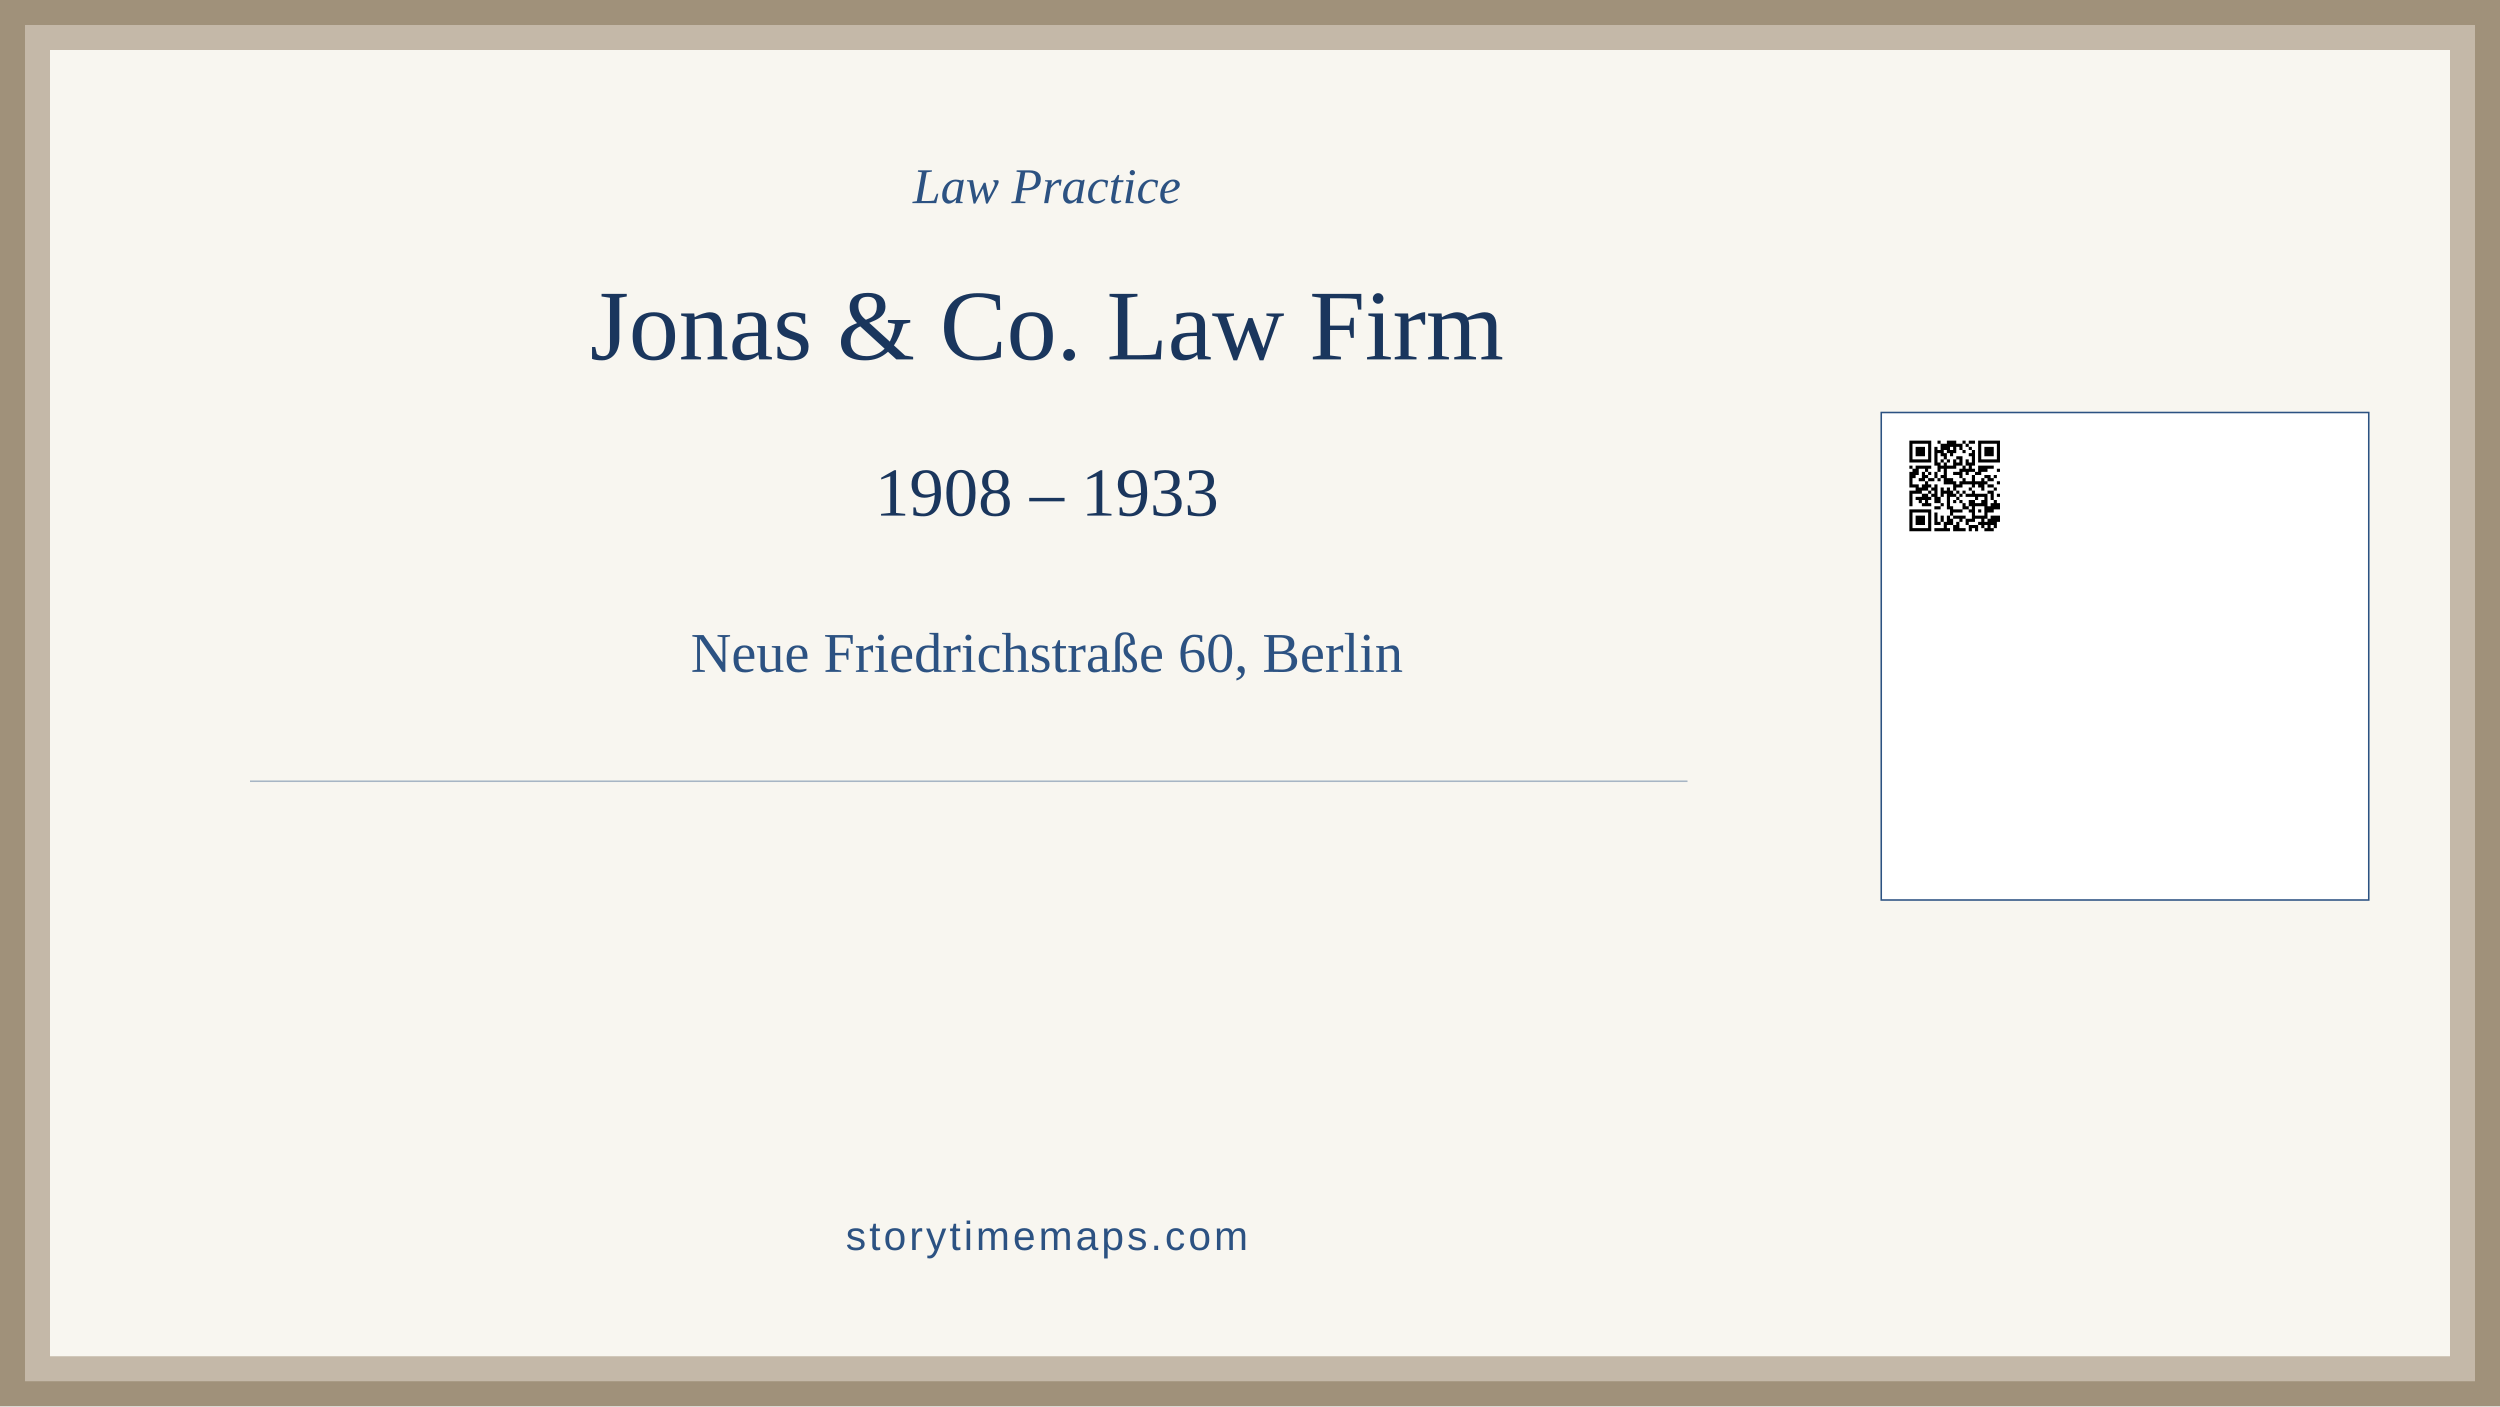
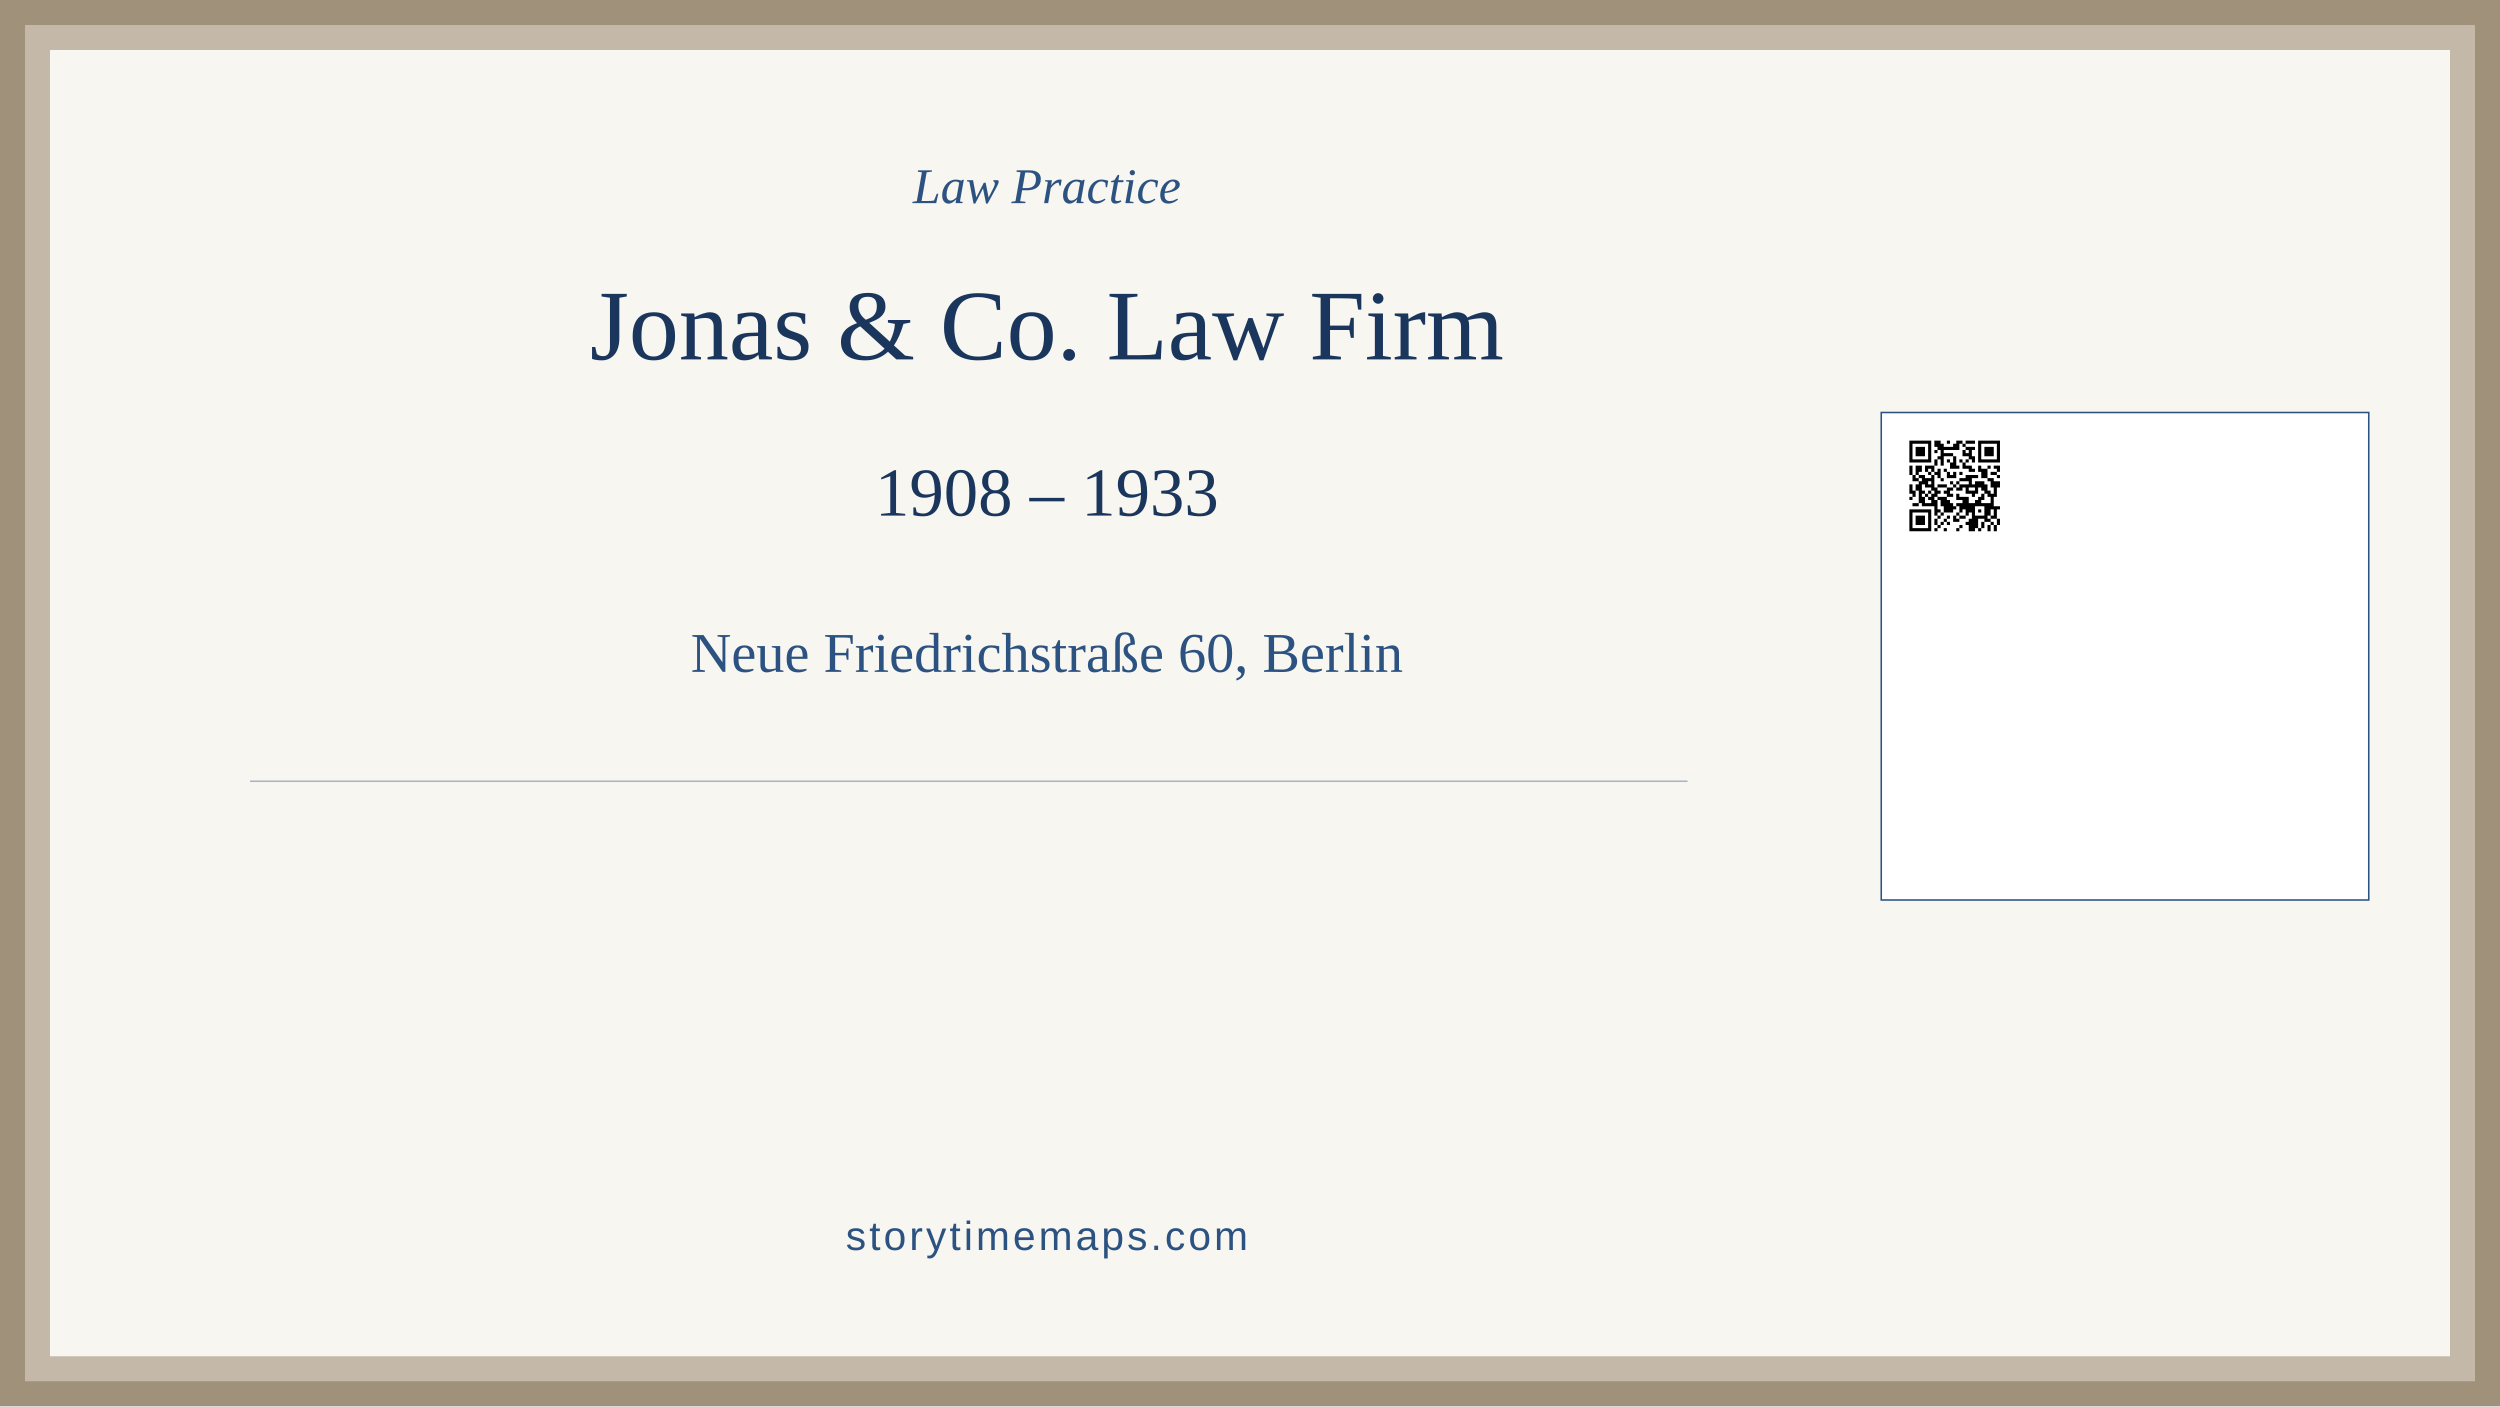
<svg xmlns="http://www.w3.org/2000/svg" viewBox="0 0 800 450" width="800" height="450">
  <defs>
    <style>
      .title { font-family: Georgia, 'Times New Roman', serif; font-weight: normal; }
      .text { font-family: Georgia, 'Times New Roman', serif; }
      .url { font-family: 'Helvetica Neue', Arial, sans-serif; }
    </style>
  </defs>
  <rect width="800" height="450" fill="#a0917a" />
  <rect x="8" y="8" width="784" height="434" fill="#c4b8a8" />
  <rect x="16" y="16" width="768" height="418" fill="#f8f6f0" />
  <text x="335" y="65" text-anchor="middle" class="text" font-size="16" fill="#2c5282" font-style="italic">
    Law Practice
  </text>
  <text x="335" y="115" text-anchor="middle" class="title" font-size="32" fill="#1a365d" font-weight="600">
    Jonas &amp; Co. Law Firm
  </text>
  <text x="335" y="165" text-anchor="middle" class="text" font-size="22" fill="#1a365d">
    1908 – 1933
  </text>
  <text x="335" y="215" text-anchor="middle" class="text" font-size="18" fill="#2c5282">
    Neue Friedrichstraße 60, Berlin
  </text>
  <line x1="80" y1="250" x2="540" y2="250" stroke="#2c5282" stroke-width="0.5" opacity="0.4" />
  <text x="335" y="400" text-anchor="middle" class="url" font-size="13" fill="#2c5282" letter-spacing="1">
    storytimemaps.com
  </text>
  <g transform="translate(610, 140)">
    <rect x="-8" y="-8" width="156" height="156" fill="#ffffff" stroke="#2c5282" stroke-width="0.5" />
    <g transform="translate(0, 0)">
      <path fill="#ffffff" d="M0 0h31v31H0z" />
-       <path stroke="#000000" d="M1 1.5h7m2 0h1m2 0h3m2 0h1m1 0h2m1 0h7M1 2.5h1m5 0h1m3 0h7m1 0h1m3 0h1m5 0h1M1 3.5h1m1 0h3m1 0h1m1 0h1m1 0h3m1 0h1m1 0h1m2 0h1m2 0h1m1 0h3m1 0h1M1 4.5h1m1 0h3m1 0h1m1 0h3m1 0h3m2 0h1m2 0h1m1 0h1m1 0h3m1 0h1M1 5.5h1m1 0h3m1 0h1m1 0h1m1 0h2m1 0h1m5 0h2m1 0h1m1 0h3m1 0h1M1 6.5h1m5 0h1m1 0h1m2 0h1m3 0h2m3 0h1m1 0h1m5 0h1M1 7.5h7m1 0h1m1 0h1m1 0h1m1 0h1m1 0h1m1 0h1m1 0h1m1 0h7M9 8.5h2m1 0h1m2 0h3m1 0h3M1 9.5h1m1 0h5m2 0h6m2 0h1m1 0h1m2 0h5M2 10.5h2m2 0h1m3 0h1m1 0h1m4 0h5m1 0h3m3 0h1M1 11.5h3m1 0h1m1 0h1m1 0h1m2 0h1m2 0h3m1 0h1m2 0h2M1 12.5h2m2 0h2m2 0h1m1 0h2m4 0h1m3 0h1m3 0h2m1 0h1M1 13.5h1m2 0h2m1 0h2m1 0h1m1 0h3m3 0h1m2 0h1m2 0h1m1 0h2M1 14.5h1m4 0h1m5 0h4m1 0h9m3 0h1M1 15.5h3m1 0h3m1 0h1m5 0h3m3 0h1m1 0h2m1 0h2M3 16.5h4m1 0h2m1 0h1m1 0h1m1 0h1m4 0h1m3 0h1m3 0h1M1 17.5h4m2 0h1m1 0h1m1 0h4m1 0h1m1 0h1m2 0h1m4 0h2M1 18.5h1m3 0h2m1 0h2m1 0h1m1 0h3m1 0h1m1 0h7m1 0h1m1 0h1M1 19.5h1m1 0h5m1 0h2m2 0h1m2 0h1m5 0h1m2 0h1m1 0h1M1 20.5h1m2 0h1m1 0h1m2 0h2m2 0h1m1 0h1m1 0h1m2 0h2m2 0h2m2 0h1M1 21.5h1m3 0h3m3 0h1m1 0h1m4 0h1m1 0h6m1 0h3M9 22.5h2m2 0h2m3 0h2m1 0h1m3 0h5M1 23.5h7m6 0h4m2 0h2m1 0h1m1 0h3M1 24.5h1m5 0h1m1 0h1m4 0h1m6 0h1m3 0h1M1 25.5h1m1 0h3m1 0h1m1 0h1m1 0h1m1 0h1m1 0h4m2 0h5m1 0h3M1 26.5h1m1 0h3m1 0h1m1 0h1m1 0h1m1 0h2m2 0h1m1 0h3m2 0h1m1 0h4M1 27.5h1m1 0h3m1 0h1m1 0h2m1 0h3m1 0h1m2 0h1m3 0h6M1 28.5h1m5 0h1m4 0h1m2 0h2m3 0h3m1 0h1m1 0h1m1 0h1M1 29.5h7m1 0h5m1 0h4m1 0h1m1 0h1m2 0h3" />
+       <path stroke="#000000" d="M1 1.5h7m1 0h2m2 0h1m2 0h2m1 0h3m1 0h7M1 2.5h1m5 0h1m1 0h3m3 0h2m1 0h1m4 0h1m5 0h1M1 3.5h1m1 0h3m1 0h1m2 0h7m2 0h3m1 0h1m1 0h3m1 0h1M1 4.5h1m1 0h3m1 0h1m1 0h1m1 0h1m6 0h1m1 0h1m2 0h1m1 0h3m1 0h1M1 5.5h1m1 0h3m1 0h1m3 0h4m3 0h3m2 0h1m1 0h3m1 0h1M1 6.5h1m5 0h1m2 0h2m3 0h1m4 0h2m1 0h1m5 0h1M1 7.5h7m1 0h1m1 0h1m1 0h1m1 0h1m1 0h1m1 0h1m1 0h1m1 0h7M9 8.5h1m1 0h1m2 0h2m2 0h1M1 9.5h1m1 0h2m1 0h3m5 0h3m1 0h3m2 0h1m2 0h1m1 0h2M1 10.5h1m1 0h2m1 0h1m1 0h1m1 0h1m1 0h1m7 0h2m1 0h3m3 0h1M1 11.5h1m1 0h1m3 0h1m1 0h2m2 0h1m1 0h1m1 0h1m6 0h2m1 0h2M2 12.5h1m1 0h2m2 0h1m1 0h1m2 0h3m3 0h4m1 0h2m3 0h1M2 13.5h2m1 0h4m2 0h1m5 0h4m5 0h2M4 14.5h3m1 0h1m5 0h1m1 0h1m3 0h1m1 0h3m2 0h3M1 15.5h1m1 0h2m1 0h3m1 0h3m2 0h1m1 0h9m1 0h3M1 16.5h1m1 0h2m3 0h2m3 0h2m1 0h2m1 0h1m2 0h1m1 0h2m2 0h1M1 17.5h2m1 0h2m1 0h1m1 0h2m1 0h2m5 0h4m2 0h2m1 0h1M2 18.5h1m1 0h1m1 0h1m1 0h2m3 0h2m1 0h1m4 0h1m2 0h1m1 0h3M1 19.5h1m2 0h2m1 0h2m1 0h3m3 0h4m3 0h2m2 0h1M4 20.5h2m2 0h2m1 0h3m4 0h2m2 0h2m3 0h1M2 21.5h2m1 0h5m1 0h4m1 0h12M9 22.5h1m2 0h4m1 0h5m3 0h5M1 23.5h7m1 0h2m1 0h3m2 0h1m1 0h3m1 0h1m1 0h2m1 0h1M1 24.5h1m5 0h1m1 0h1m1 0h1m4 0h1m2 0h1m1 0h1m3 0h2m1 0h1M1 25.5h1m1 0h3m1 0h1m2 0h1m2 0h1m1 0h1m1 0h2m2 0h5m1 0h2M1 26.5h1m1 0h3m1 0h1m1 0h1m2 0h1m2 0h2m3 0h3m2 0h2m2 0h1M1 27.5h1m1 0h3m1 0h1m1 0h1m1 0h1m1 0h1m5 0h4m1 0h1m2 0h1m1 0h1M1 28.5h1m5 0h1m2 0h1m6 0h1m2 0h3m1 0h1m1 0h1m1 0h1M1 29.5h7m1 0h1m2 0h1m3 0h1m3 0h2m1 0h1m2 0h1m1 0h1" />
    </g>
  </g>
</svg>
